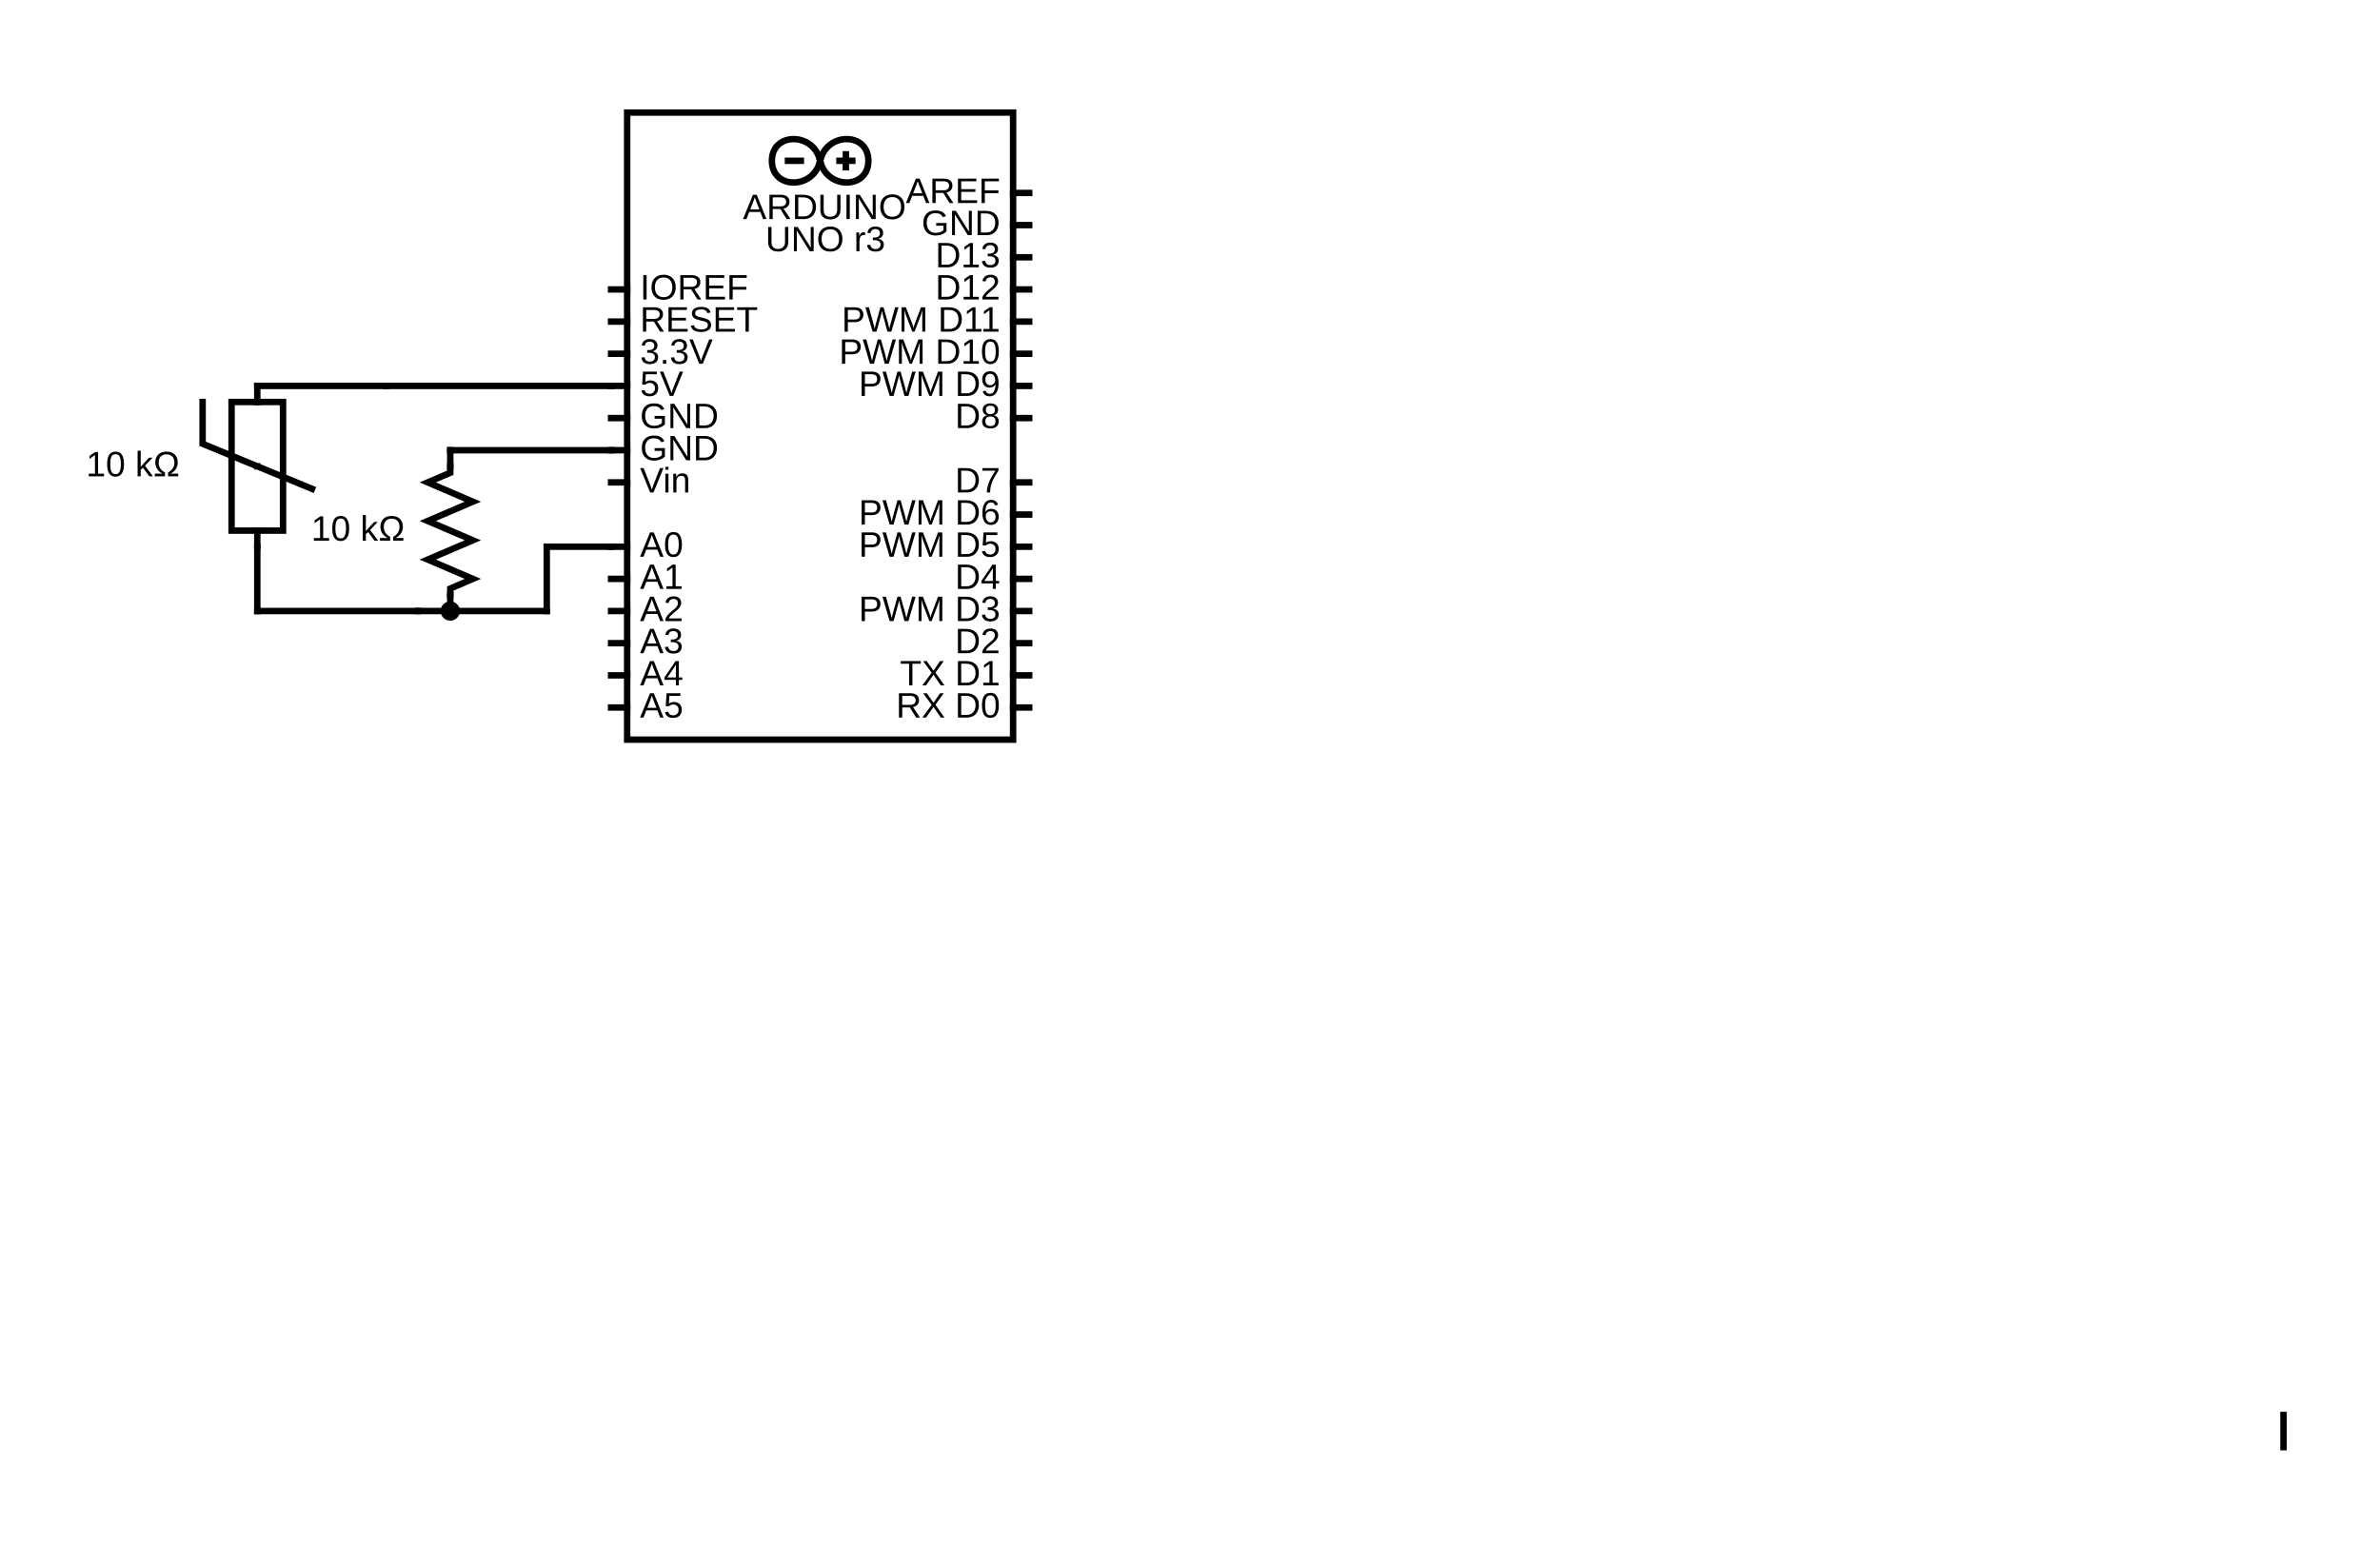
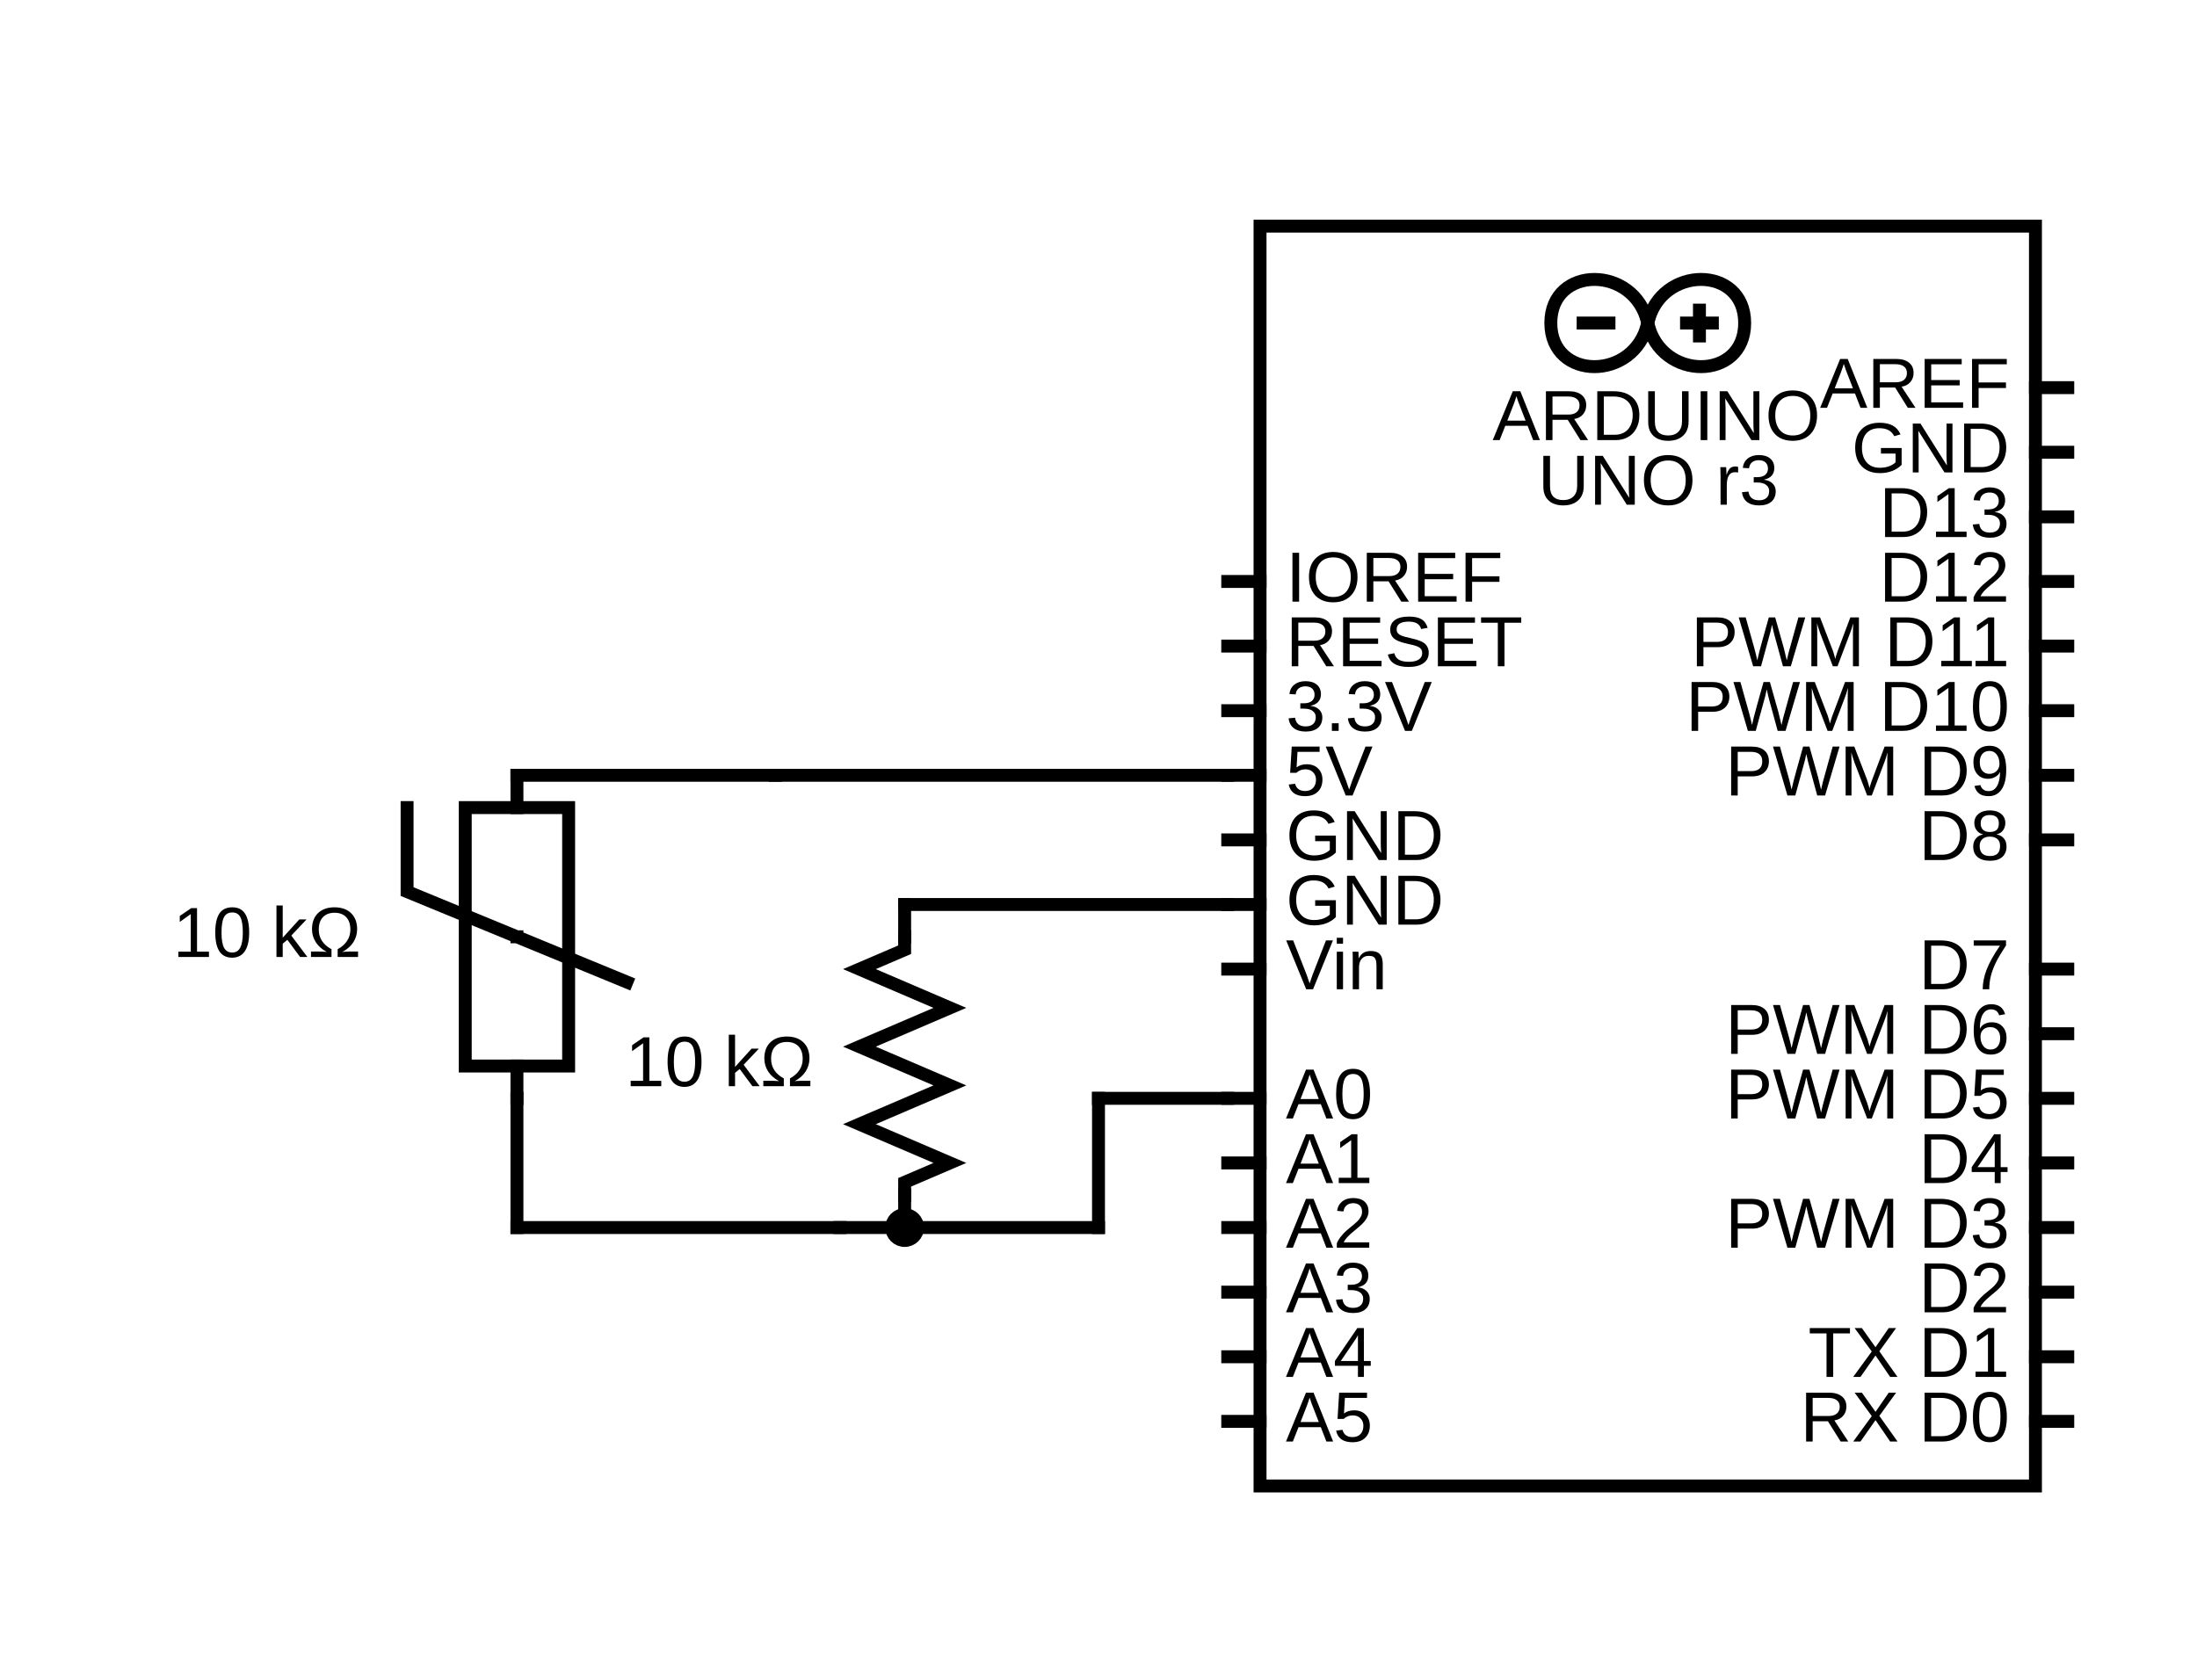
- <svg xmlns="http://www.w3.org/2000/svg" version="1.1" width="740" height="480">
+ <svg xmlns="http://www.w3.org/2000/svg" version="1.1" width="340" height="260">
  <line x1="170" y1="170" x2="170" y2="190" style="stroke:rgb(0, 0, 0);stroke-linecap:square;stroke-width:2" />
  <line x1="80" y1="170" x2="80" y2="190" style="stroke:rgb(0, 0, 0);stroke-linecap:square;stroke-width:2" />
  <line x1="130" y1="190" x2="170" y2="190" style="stroke:rgb(0, 0, 0);stroke-linecap:square;stroke-width:2" />
  <line x1="80" y1="190" x2="130" y2="190" style="stroke:rgb(0, 0, 0);stroke-linecap:square;stroke-width:2" />
  <line x1="140" y1="140" x2="190" y2="140" style="stroke:rgb(0, 0, 0);stroke-linecap:square;stroke-width:2" />
  <line x1="140" y1="140" x2="140" y2="145" style="stroke:rgb(0, 0, 0);stroke-linecap:square;stroke-width:2" />
  <line x1="140" y1="185" x2="140" y2="190" style="stroke:rgb(0, 0, 0);stroke-linecap:square;stroke-width:2" />
  <path d="M 140,145 L 140,147 L 133,150 L 147,156 L 133,162 L 147,168 L 133,174 L 147,180 L 140,183 L 140,185" style="fill-opacity:0;fill:rgb(0, 0, 0);stroke:rgb(0, 0, 0);stroke-linecap:square;stroke-width:2" />
  <text x="126" y="165" style="font-family:Arial;font-size:11px;text-anchor:end" dominant-baseline="middle" transform="rotate(0, 126, 165)">10 kΩ</text>
  <line x1="80" y1="120" x2="120" y2="120" style="stroke:rgb(0, 0, 0);stroke-linecap:square;stroke-width:2" />
  <line x1="170" y1="170" x2="190" y2="170" style="stroke:rgb(0, 0, 0);stroke-linecap:square;stroke-width:2" />
  <line x1="120" y1="120" x2="190" y2="120" style="stroke:rgb(0, 0, 0);stroke-linecap:square;stroke-width:2" />
-   <line x1="710" y1="440" x2="710" y2="450" style="stroke:rgb(0, 0, 0);stroke-linecap:square;stroke-width:2" />
  <line x1="80" y1="120" x2="80" y2="125" style="stroke:rgba(0, 0, 0, 255);stroke-linecap:square;stroke-width:2" />
  <line x1="80" y1="165" x2="80" y2="170" style="stroke:rgba(0, 0, 0, 255);stroke-linecap:square;stroke-width:2" />
  <rect x="72" y="125" width="16" height="40" style="fill-opacity:0;fill:rgba(0, 0, 0, 255);stroke:rgba(0, 0, 0, 255);stroke-width:2" />
  <text x="56" y="145" style="fill: rgba(0, 0, 0, 255);font-family:Arial;font-size:11px;text-anchor:end" dominant-baseline="middle" transform="rotate(0, 56, 145)">10 kΩ</text>
  <path d="M 80,145 M 63,125 L 63,138 L 97,152" style="fill-opacity:0;fill:rgba(0, 0, 0, 255);stroke:rgba(0, 0, 0, 255);stroke-linecap:square;stroke-width:2" />
  <rect x="195" y="35" width="120" height="195" style="fill-opacity:0;fill:rgb(0, 0, 0);stroke:rgb(0, 0, 0);stroke-width:2" />
  <text x="231" y="65" style="font-family:Arial;font-size:11px;text-anchor:start" dominant-baseline="middle" transform="rotate(0, 231, 65)">ARDUINO</text>
  <text x="238" y="75" style="font-family:Arial;font-size:11px;text-anchor:start" dominant-baseline="middle" transform="rotate(0, 238, 75)">UNO r3</text>
  <line x1="190" y1="90" x2="195" y2="90" style="stroke:rgb(0, 0, 0);stroke-linecap:square;stroke-width:2" />
  <line x1="190" y1="100" x2="195" y2="100" style="stroke:rgb(0, 0, 0);stroke-linecap:square;stroke-width:2" />
  <line x1="190" y1="110" x2="195" y2="110" style="stroke:rgb(0, 0, 0);stroke-linecap:square;stroke-width:2" />
  <line x1="190" y1="120" x2="195" y2="120" style="stroke:rgb(0, 0, 0);stroke-linecap:square;stroke-width:2" />
  <line x1="190" y1="130" x2="195" y2="130" style="stroke:rgb(0, 0, 0);stroke-linecap:square;stroke-width:2" />
  <line x1="190" y1="140" x2="195" y2="140" style="stroke:rgb(0, 0, 0);stroke-linecap:square;stroke-width:2" />
  <line x1="190" y1="150" x2="195" y2="150" style="stroke:rgb(0, 0, 0);stroke-linecap:square;stroke-width:2" />
  <line x1="190" y1="170" x2="195" y2="170" style="stroke:rgb(0, 0, 0);stroke-linecap:square;stroke-width:2" />
  <line x1="190" y1="180" x2="195" y2="180" style="stroke:rgb(0, 0, 0);stroke-linecap:square;stroke-width:2" />
  <line x1="190" y1="190" x2="195" y2="190" style="stroke:rgb(0, 0, 0);stroke-linecap:square;stroke-width:2" />
  <line x1="190" y1="200" x2="195" y2="200" style="stroke:rgb(0, 0, 0);stroke-linecap:square;stroke-width:2" />
  <line x1="190" y1="210" x2="195" y2="210" style="stroke:rgb(0, 0, 0);stroke-linecap:square;stroke-width:2" />
  <line x1="190" y1="220" x2="195" y2="220" style="stroke:rgb(0, 0, 0);stroke-linecap:square;stroke-width:2" />
  <line x1="315" y1="60" x2="320" y2="60" style="stroke:rgb(0, 0, 0);stroke-linecap:square;stroke-width:2" />
  <line x1="315" y1="70" x2="320" y2="70" style="stroke:rgb(0, 0, 0);stroke-linecap:square;stroke-width:2" />
  <line x1="315" y1="80" x2="320" y2="80" style="stroke:rgb(0, 0, 0);stroke-linecap:square;stroke-width:2" />
  <line x1="315" y1="90" x2="320" y2="90" style="stroke:rgb(0, 0, 0);stroke-linecap:square;stroke-width:2" />
  <line x1="315" y1="100" x2="320" y2="100" style="stroke:rgb(0, 0, 0);stroke-linecap:square;stroke-width:2" />
  <line x1="315" y1="110" x2="320" y2="110" style="stroke:rgb(0, 0, 0);stroke-linecap:square;stroke-width:2" />
  <line x1="315" y1="120" x2="320" y2="120" style="stroke:rgb(0, 0, 0);stroke-linecap:square;stroke-width:2" />
  <line x1="315" y1="130" x2="320" y2="130" style="stroke:rgb(0, 0, 0);stroke-linecap:square;stroke-width:2" />
  <line x1="315" y1="150" x2="320" y2="150" style="stroke:rgb(0, 0, 0);stroke-linecap:square;stroke-width:2" />
  <line x1="315" y1="160" x2="320" y2="160" style="stroke:rgb(0, 0, 0);stroke-linecap:square;stroke-width:2" />
  <line x1="315" y1="170" x2="320" y2="170" style="stroke:rgb(0, 0, 0);stroke-linecap:square;stroke-width:2" />
  <line x1="315" y1="180" x2="320" y2="180" style="stroke:rgb(0, 0, 0);stroke-linecap:square;stroke-width:2" />
  <line x1="315" y1="190" x2="320" y2="190" style="stroke:rgb(0, 0, 0);stroke-linecap:square;stroke-width:2" />
  <line x1="315" y1="200" x2="320" y2="200" style="stroke:rgb(0, 0, 0);stroke-linecap:square;stroke-width:2" />
  <line x1="315" y1="210" x2="320" y2="210" style="stroke:rgb(0, 0, 0);stroke-linecap:square;stroke-width:2" />
  <line x1="315" y1="220" x2="320" y2="220" style="stroke:rgb(0, 0, 0);stroke-linecap:square;stroke-width:2" />
  <text x="199" y="90" style="font-family:Arial;font-size:11px;text-anchor:start" dominant-baseline="middle" transform="rotate(0, 199, 90)">IOREF</text>
  <text x="199" y="100" style="font-family:Arial;font-size:11px;text-anchor:start" dominant-baseline="middle" transform="rotate(0, 199, 100)">RESET</text>
  <text x="199" y="110" style="font-family:Arial;font-size:11px;text-anchor:start" dominant-baseline="middle" transform="rotate(0, 199, 110)">3.3V</text>
  <text x="199" y="120" style="font-family:Arial;font-size:11px;text-anchor:start" dominant-baseline="middle" transform="rotate(0, 199, 120)">5V</text>
  <text x="199" y="130" style="font-family:Arial;font-size:11px;text-anchor:start" dominant-baseline="middle" transform="rotate(0, 199, 130)">GND</text>
  <text x="199" y="140" style="font-family:Arial;font-size:11px;text-anchor:start" dominant-baseline="middle" transform="rotate(0, 199, 140)">GND</text>
  <text x="199" y="150" style="font-family:Arial;font-size:11px;text-anchor:start" dominant-baseline="middle" transform="rotate(0, 199, 150)">Vin</text>
  <text x="199" y="170" style="font-family:Arial;font-size:11px;text-anchor:start" dominant-baseline="middle" transform="rotate(0, 199, 170)">A0</text>
  <text x="199" y="180" style="font-family:Arial;font-size:11px;text-anchor:start" dominant-baseline="middle" transform="rotate(0, 199, 180)">A1</text>
  <text x="199" y="190" style="font-family:Arial;font-size:11px;text-anchor:start" dominant-baseline="middle" transform="rotate(0, 199, 190)">A2</text>
  <text x="199" y="200" style="font-family:Arial;font-size:11px;text-anchor:start" dominant-baseline="middle" transform="rotate(0, 199, 200)">A3</text>
  <text x="199" y="210" style="font-family:Arial;font-size:11px;text-anchor:start" dominant-baseline="middle" transform="rotate(0, 199, 210)">A4</text>
  <text x="199" y="220" style="font-family:Arial;font-size:11px;text-anchor:start" dominant-baseline="middle" transform="rotate(0, 199, 220)">A5</text>
  <text x="311" y="60" style="font-family:Arial;font-size:11px;text-anchor:end" dominant-baseline="middle" transform="rotate(0, 311, 60)">AREF</text>
  <text x="311" y="70" style="font-family:Arial;font-size:11px;text-anchor:end" dominant-baseline="middle" transform="rotate(0, 311, 70)">GND</text>
  <text x="311" y="80" style="font-family:Arial;font-size:11px;text-anchor:end" dominant-baseline="middle" transform="rotate(0, 311, 80)">D13</text>
  <text x="311" y="90" style="font-family:Arial;font-size:11px;text-anchor:end" dominant-baseline="middle" transform="rotate(0, 311, 90)">D12</text>
  <text x="311" y="100" style="font-family:Arial;font-size:11px;text-anchor:end" dominant-baseline="middle" transform="rotate(0, 311, 100)">PWM D11</text>
  <text x="311" y="110" style="font-family:Arial;font-size:11px;text-anchor:end" dominant-baseline="middle" transform="rotate(0, 311, 110)">PWM D10</text>
  <text x="311" y="120" style="font-family:Arial;font-size:11px;text-anchor:end" dominant-baseline="middle" transform="rotate(0, 311, 120)">PWM   D9</text>
  <text x="311" y="130" style="font-family:Arial;font-size:11px;text-anchor:end" dominant-baseline="middle" transform="rotate(0, 311, 130)">D8</text>
  <text x="311" y="150" style="font-family:Arial;font-size:11px;text-anchor:end" dominant-baseline="middle" transform="rotate(0, 311, 150)">D7</text>
  <text x="311" y="160" style="font-family:Arial;font-size:11px;text-anchor:end" dominant-baseline="middle" transform="rotate(0, 311, 160)">PWM   D6</text>
  <text x="311" y="170" style="font-family:Arial;font-size:11px;text-anchor:end" dominant-baseline="middle" transform="rotate(0, 311, 170)">PWM   D5</text>
  <text x="311" y="180" style="font-family:Arial;font-size:11px;text-anchor:end" dominant-baseline="middle" transform="rotate(0, 311, 180)">D4</text>
  <text x="311" y="190" style="font-family:Arial;font-size:11px;text-anchor:end" dominant-baseline="middle" transform="rotate(0, 311, 190)">PWM   D3</text>
  <text x="311" y="200" style="font-family:Arial;font-size:11px;text-anchor:end" dominant-baseline="middle" transform="rotate(0, 311, 200)">D2</text>
  <text x="311" y="210" style="font-family:Arial;font-size:11px;text-anchor:end" dominant-baseline="middle" transform="rotate(0, 311, 210)">TX   D1</text>
  <text x="311" y="220" style="font-family:Arial;font-size:11px;text-anchor:end" dominant-baseline="middle" transform="rotate(0, 311, 220)">RX   D0</text>
  <path d="M 255,50 M 255,50 c 2,9 15,9 15,0 c 0,-9 -13,-9 -15,0" style="fill-opacity:0;fill:rgb(0, 0, 0);stroke:rgb(0, 0, 0);stroke-linecap:square;stroke-width:2" />
  <path d="M 255,50 M 255,50 c -2,-9 -15,-9 -15,0 c 0,9 13,9 15,0" style="fill-opacity:0;fill:rgb(0, 0, 0);stroke:rgb(0, 0, 0);stroke-linecap:square;stroke-width:2" />
  <line x1="261" y1="50" x2="265" y2="50" style="stroke:rgb(0, 0, 0);stroke-linecap:square;stroke-width:2" />
  <line x1="263" y1="52" x2="263" y2="48" style="stroke:rgb(0, 0, 0);stroke-linecap:square;stroke-width:2" />
  <line x1="249" y1="50" x2="245" y2="50" style="stroke:rgb(0, 0, 0);stroke-linecap:square;stroke-width:2" />
  <ellipse cx="140" cy="190" rx="2" ry="2" style="fill-opacity:1;fill:rgb(0, 0, 0);stroke:rgb(0, 0, 0);stroke-width:2" />
</svg>
